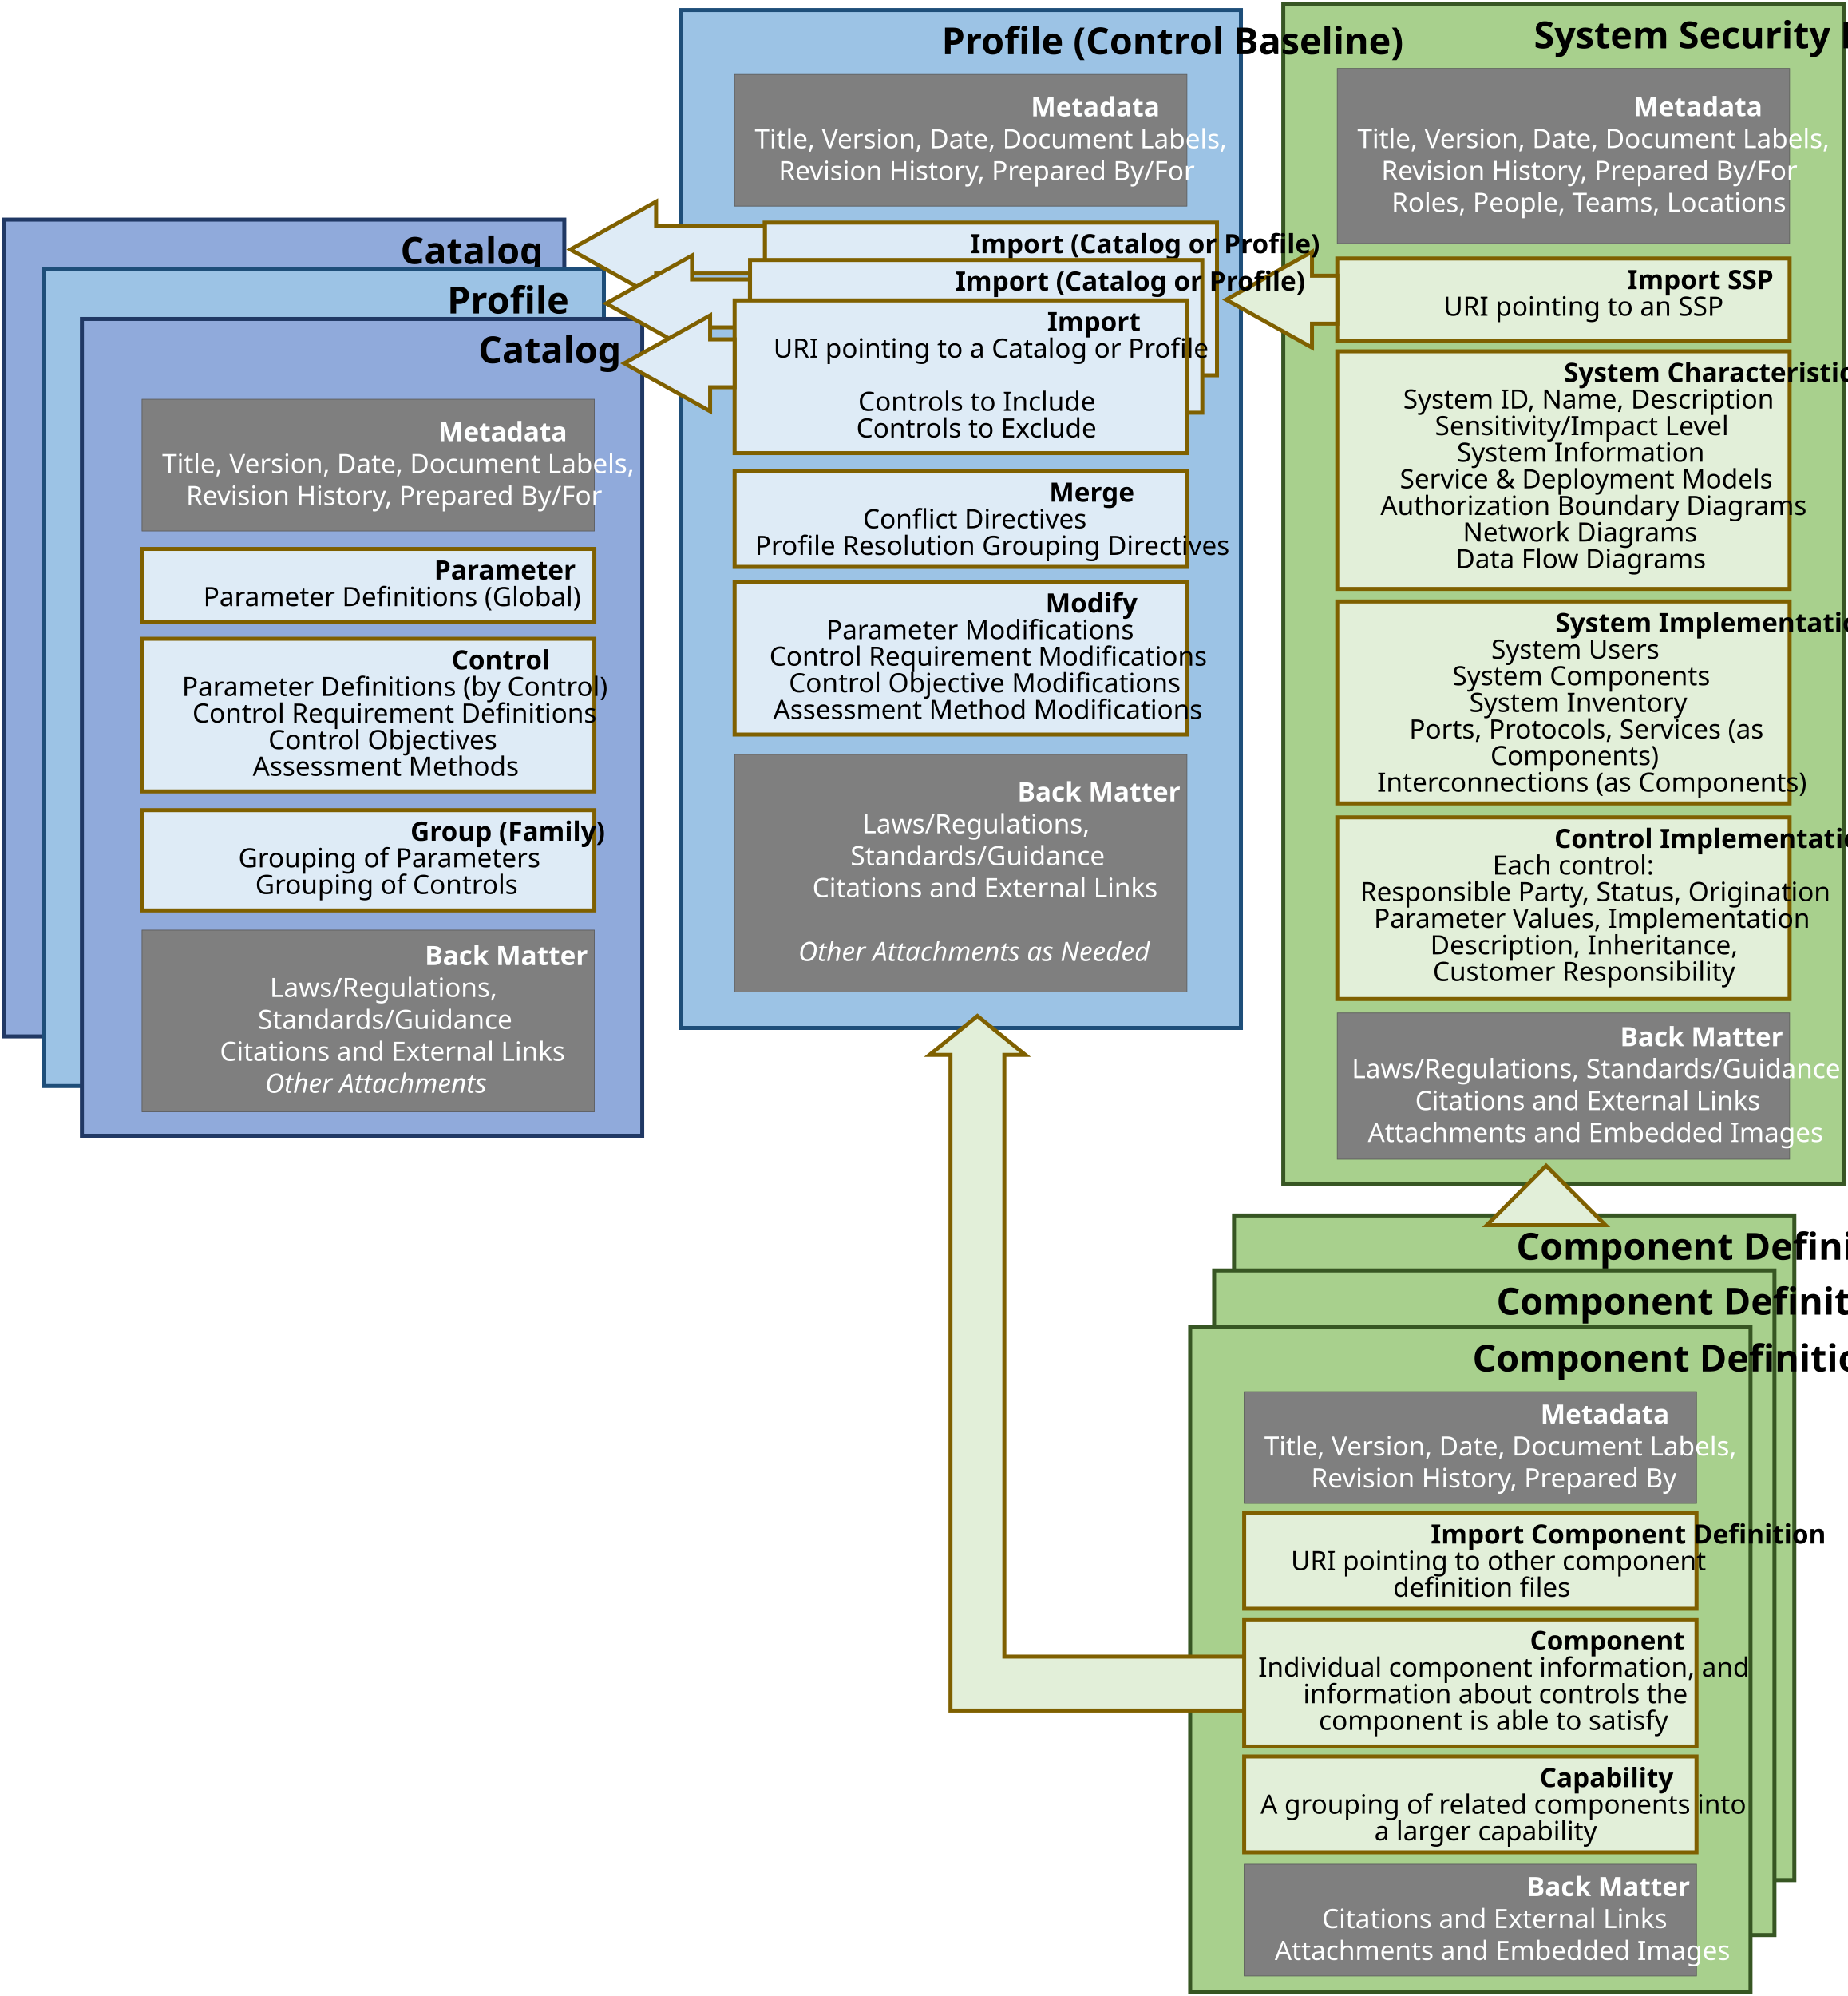
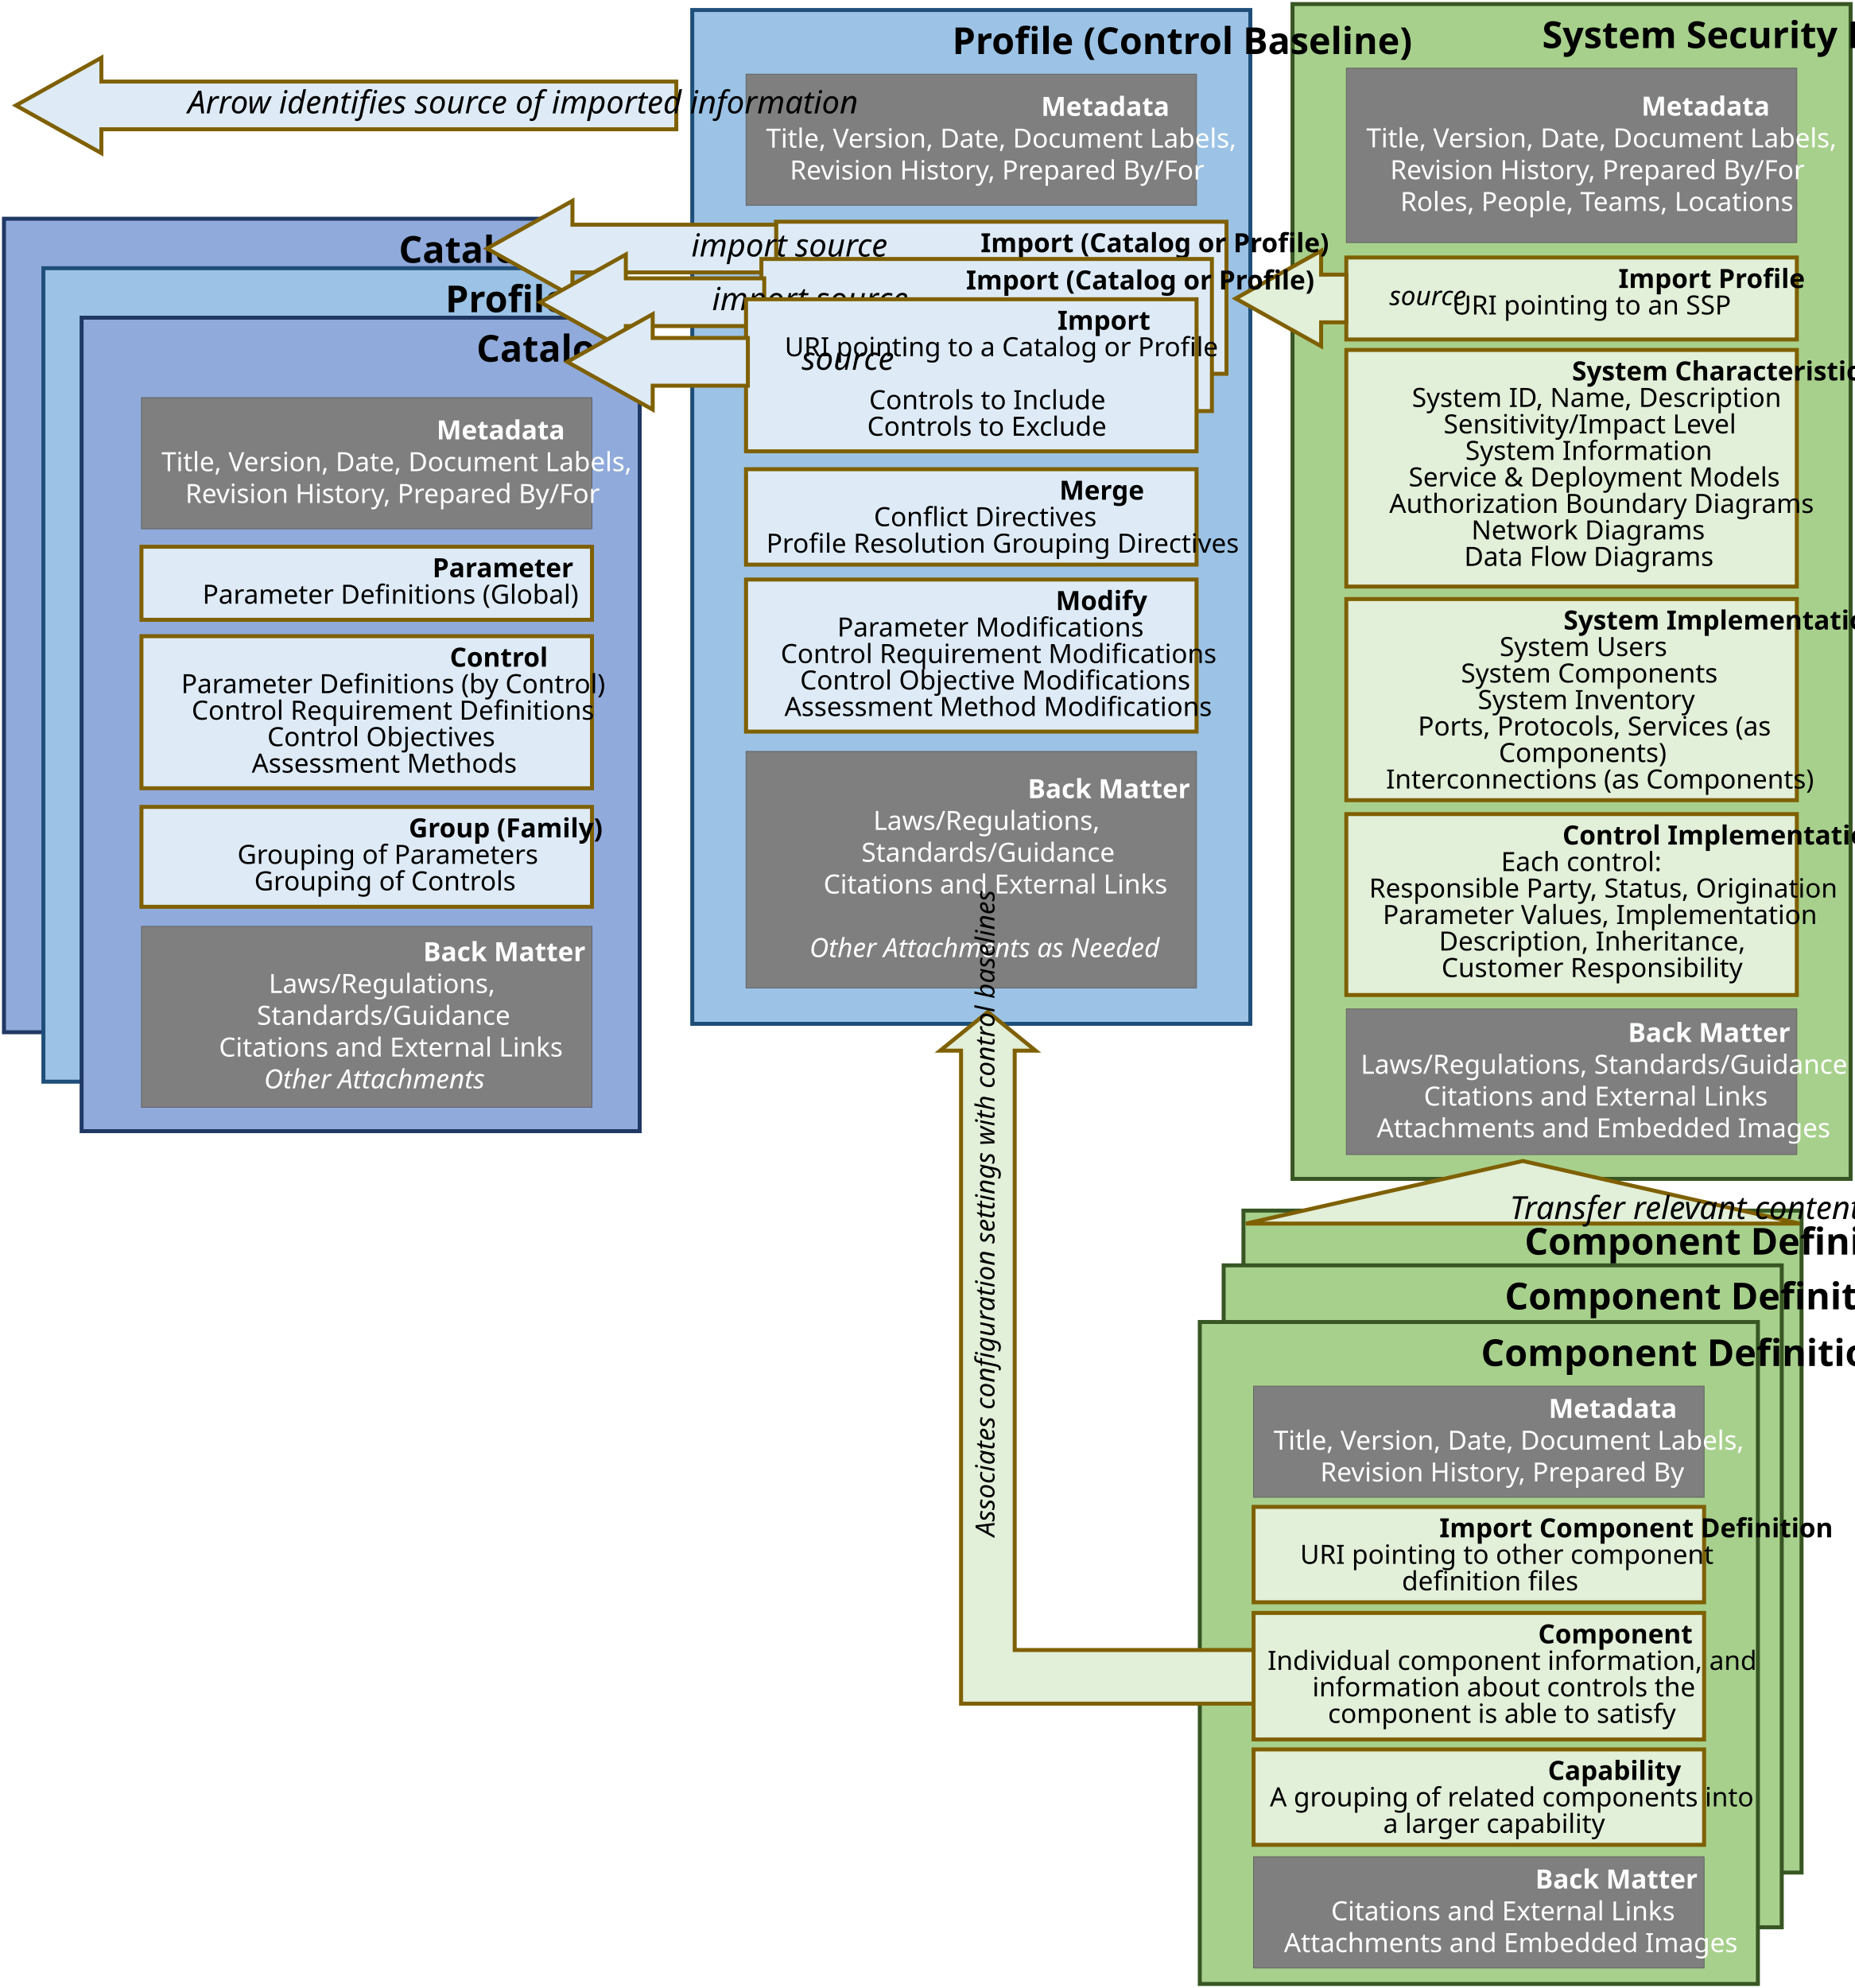
- <svg xmlns="http://www.w3.org/2000/svg" xmlns:ns1="http://schemas.microsoft.com/visio/2003/SVGExtensions/" width="9.644in" height="10.417in" viewBox="0 0 694.381 750" xml:space="preserve" color-interpolation-filters="sRGB" class="st12">
+ <svg xmlns="http://www.w3.org/2000/svg" xmlns:ns1="http://schemas.microsoft.com/visio/2003/SVGExtensions/" width="9.719in" height="10.417in" viewBox="0 0 699.796 750" xml:space="preserve" color-interpolation-filters="sRGB" class="st15">
  <ns1:documentProperties ns1:langID="1033" ns1:viewMarkup="false" />
  <style type="text/css">
	
		.st1 {fill:#a8d08d;stroke:#375623;stroke-width:1.5}
		.st2 {fill:#000000;font-family:Calibri;font-size:1.167em;font-weight:bold}
		.st3 {fill:#90aadb;stroke:#203864;stroke-width:1.5}
		.st4 {fill:#9cc3e5;stroke:#1e4e79;stroke-width:1.5}
		.st5 {fill:#e2efd9;stroke:#7f6000;stroke-width:1.5}
		.st6 {fill:#000000;font-family:Calibri;font-size:0.833em;font-weight:bold}
		.st7 {font-size:1em;font-weight:normal}
		.st8 {fill:#7f7f7f;stroke:#595959;stroke-width:0.25}
		.st9 {fill:#feffff;font-family:Calibri;font-size:0.833em;font-weight:bold}
		.st10 {fill:#deebf6;stroke:#7f6000;stroke-width:1.5}
		.st11 {font-size:1em;font-style:italic;font-weight:normal}
- 		.st12 {fill:none;fill-rule:evenodd;font-size:12px;overflow:visible;stroke-linecap:square;stroke-miterlimit:3}
+ 		.st12 {fill:#000000;font-family:Calibri;font-size:0.833em;font-style:italic}
+ 		.st13 {fill:#000000;font-family:Calibri;font-size:1em;font-style:italic}
+ 		.st14 {fill:none;stroke:none;stroke-width:1.5}
+ 		.st15 {fill:none;fill-rule:evenodd;font-size:12px;overflow:visible;stroke-linecap:square;stroke-miterlimit:3}
	
	</style>
  <g ns1:mID="0" ns1:index="1" ns1:groupContext="foregroundPage">
    <ns1:pageProperties ns1:drawingScale="1" ns1:pageScale="1" ns1:drawingUnits="0" ns1:shadowOffsetX="9" ns1:shadowOffsetY="-9" />
    <ns1:layer ns1:name="Component" ns1:index="0" />
    <ns1:layer ns1:name="SSP" ns1:index="1" />
-     <g id="shape1062-1" ns1:mID="1062" ns1:groupContext="shape" ns1:layerMember="0" transform="translate(463.778,-43.53)">
+     <g id="shape1062-1" ns1:mID="1062" ns1:groupContext="shape" ns1:layerMember="0" transform="translate(469.192,-43.53)">
      <ns1:textBlock ns1:margins="rect(4,4,4,4)" ns1:verticalAlign="0" />
      <ns1:textRect cx="105.293" cy="625.125" width="210.59" height="249.75" />
      <rect x="0" y="500.25" width="210.586" height="249.75" class="st1" />
      <text x="40.55" y="516.85" class="st2" ns1:langID="1033">
        <ns1:paragraph ns1:horizAlign="1" />
        <ns1:tabList />Component Definition<ns1:newlineChar />
      </text>
    </g>
-     <g id="shape1061-4" ns1:mID="1061" ns1:groupContext="shape" ns1:layerMember="0" transform="translate(456.308,-22.875)">
+     <g id="shape1061-4" ns1:mID="1061" ns1:groupContext="shape" ns1:layerMember="0" transform="translate(461.722,-22.875)">
      <ns1:textBlock ns1:margins="rect(4,4,4,4)" ns1:verticalAlign="0" />
      <ns1:textRect cx="105.293" cy="625.125" width="210.59" height="249.75" />
      <rect x="0" y="500.25" width="210.586" height="249.75" class="st1" />
      <text x="40.55" y="516.85" class="st2" ns1:langID="1033">
        <ns1:paragraph ns1:horizAlign="1" />
        <ns1:tabList />Component Definition<ns1:newlineChar />
      </text>
    </g>
    <g id="shape1051-7" ns1:mID="1051" ns1:groupContext="shape" ns1:layerMember="1" transform="translate(1.5,-360.578)">
      <ns1:textBlock ns1:margins="rect(4,4,4,4)" ns1:verticalAlign="0" />
      <ns1:textRect cx="105.293" cy="596.539" width="210.59" height="306.922" />
      <rect x="0" y="443.078" width="210.586" height="306.922" class="st3" />
      <text x="83.45" y="459.68" class="st2" ns1:langID="1033">
        <ns1:paragraph ns1:horizAlign="1" />
        <ns1:tabList />Catalog<ns1:newlineChar />
      </text>
    </g>
    <g id="shape1050-10" ns1:mID="1050" ns1:groupContext="shape" ns1:layerMember="1" transform="translate(16.3762,-341.914)">
      <ns1:textBlock ns1:margins="rect(4,4,4,4)" ns1:verticalAlign="0" />
      <ns1:textRect cx="105.293" cy="596.539" width="210.59" height="306.922" />
      <rect x="0" y="443.078" width="210.586" height="306.922" class="st4" />
      <text x="86.14" y="459.68" class="st2" ns1:langID="1033">
        <ns1:paragraph ns1:horizAlign="1" />
        <ns1:tabList />Profile<ns1:newlineChar />
      </text>
    </g>
-     <g id="shape1016-13" ns1:mID="1016" ns1:groupContext="shape" ns1:layerMember="1" transform="translate(482.296,-305.25)">
+     <g id="shape1016-13" ns1:mID="1016" ns1:groupContext="shape" ns1:layerMember="1" transform="translate(487.71,-305.25)">
      <ns1:textBlock ns1:margins="rect(4,4,4,4)" ns1:verticalAlign="0" />
      <ns1:textRect cx="105.293" cy="528.375" width="210.59" height="443.25" />
      <rect x="0" y="306.75" width="210.586" height="443.25" class="st1" />
      <text x="28.66" y="323.35" class="st2" ns1:langID="1033">
        <ns1:paragraph ns1:horizAlign="1" />
        <ns1:tabList />System Security Plan (SSP)<ns1:newlineChar />
      </text>
    </g>
-     <g id="shape1020-16" ns1:mID="1020" ns1:groupContext="shape" ns1:layerMember="1" transform="translate(502.589,-528.716)">
+     <g id="shape1020-16" ns1:mID="1020" ns1:groupContext="shape" ns1:layerMember="1" transform="translate(508.003,-528.716)">
      <ns1:textBlock ns1:margins="rect(4,4,4,4)" ns1:verticalAlign="0" />
      <ns1:textRect cx="85" cy="705.358" width="170" height="89.284" />
      <rect x="0" y="660.716" width="169.999" height="89.284" class="st5" />
      <text x="38.39" y="672.22" class="st6" ns1:langID="1033">
        <ns1:paragraph ns1:spLine="-1" ns1:horizAlign="1" />
        <ns1:tabList />System Characteristics<ns1:newlineChar />
        <tspan x="24.76" dy="1em" class="st7">System ID, Name, Description<ns1:newlineChar />
        </tspan>
        <tspan x="36.71" dy="1em" class="st7">Sensitivity/Impact Level<ns1:newlineChar />
        </tspan>
        <tspan x="44.93" dy="1em" class="st7">System Information<ns1:newlineChar />
        </tspan>
        <tspan x="23.51" dy="1em" class="st7">Service &amp; Deployment Models<ns1:newlineChar />
        </tspan>
        <tspan x="16.23" dy="1em" class="st7">Authorization Boundary Diagrams<ns1:newlineChar />
        </tspan>
        <tspan x="47.19" dy="1em" class="st7">Network Diagrams<ns1:newlineChar />
        </tspan>
        <tspan x="44.48" dy="1em" class="st7">Data Flow Diagrams</tspan>
      </text>
    </g>
-     <g id="shape1021-26" ns1:mID="1021" ns1:groupContext="shape" ns1:layerMember="1" transform="translate(502.589,-448.125)">
+     <g id="shape1021-26" ns1:mID="1021" ns1:groupContext="shape" ns1:layerMember="1" transform="translate(508.003,-448.125)">
      <ns1:textBlock ns1:margins="rect(4,4,4,4)" ns1:verticalAlign="0" />
      <ns1:textRect cx="85" cy="712.058" width="170" height="75.883" />
      <rect x="0" y="674.117" width="169.999" height="75.883" class="st5" />
      <text x="35.19" y="685.62" class="st6" ns1:langID="1033">
        <ns1:paragraph ns1:spLine="-1" ns1:horizAlign="1" />
        <ns1:tabList />System Implementation<ns1:newlineChar />
        <tspan x="57.85" dy="1em" class="st7">System Users<ns1:newlineChar />
        </tspan>
        <tspan x="43.26" dy="1em" class="st7">System Components<ns1:newlineChar />
        </tspan>
        <tspan x="49.62" dy="1em" class="st7">System Inventory<ns1:newlineChar />
          <ns1:paragraph ns1:spLine="-1" ns1:horizAlign="1" />
        </tspan>
        <tspan x="27.03" dy="1em" class="st7">Ports, Protocols, Services (as </tspan>
        <tspan x="57.55" dy="1em" class="st7">Components)<ns1:newlineChar />
          <ns1:paragraph ns1:spLine="-1" ns1:horizAlign="1" />
        </tspan>
        <tspan x="14.98" dy="1em" class="st7">Interconnections (as Components)</tspan>
      </text>
    </g>
-     <g id="shape1022-35" ns1:mID="1022" ns1:groupContext="shape" ns1:layerMember="1" transform="translate(502.589,-374.616)">
+     <g id="shape1022-35" ns1:mID="1022" ns1:groupContext="shape" ns1:layerMember="1" transform="translate(508.003,-374.616)">
      <ns1:textBlock ns1:margins="rect(4,4,4,4)" ns1:verticalAlign="0" />
      <ns1:textRect cx="85" cy="715.866" width="170" height="68.267" />
      <rect x="0" y="681.733" width="169.999" height="68.267" class="st5" />
      <text x="34.79" y="693.23" class="st6" ns1:langID="1033">
        <ns1:paragraph ns1:spLine="-1" ns1:horizAlign="1" />
        <ns1:tabList />Control Implementation<ns1:newlineChar />
        <tspan x="58.37" dy="1em" class="st7">Each control:<ns1:newlineChar />
        </tspan>
        <tspan x="8.61" dy="1em" class="st7">Responsible Party, Status, Origination<ns1:newlineChar />
        </tspan>
        <tspan x="13.76" dy="1em" class="st7">Parameter Values, Implementation </tspan>
        <tspan x="34.95" dy="1em" class="st7">Description, Inheritance,<ns1:newlineChar />
        </tspan>
        <tspan x="35.92" dy="1em" class="st7">Customer Responsibility</tspan>
      </text>
    </g>
-     <g id="shape1026-43" ns1:mID="1026" ns1:groupContext="shape" transform="translate(502.589,-658.5)">
+     <g id="shape1026-43" ns1:mID="1026" ns1:groupContext="shape" transform="translate(508.003,-658.5)">
      <ns1:userDefs>
        <ns1:ud ns1:nameU="visVersion" ns1:val="VT0(15):26" />
      </ns1:userDefs>
      <ns1:textBlock ns1:margins="rect(4,4,4,4)" />
      <ns1:textRect cx="85" cy="717.094" width="170" height="65.812" />
      <rect x="0" y="684.188" width="169.999" height="65.812" class="st8" />
      <text x="64.56" y="702.09" class="st9" ns1:langID="1033">
        <ns1:paragraph ns1:horizAlign="1" />
        <ns1:tabList />Metadata<ns1:newlineChar />
        <tspan x="7.57" dy="1.2em" class="st7">Title, Version, Date, Document Labels, </tspan>
        <tspan x="16.56" dy="1.2em" class="st7">Revision History, Prepared By/For<ns1:lf />
        </tspan>
        <tspan x="20.39" dy="1.2em" class="st7">Roles, People, Teams, Locations</tspan>
      </text>
    </g>
-     <g id="shape1027-49" ns1:mID="1027" ns1:groupContext="shape" transform="translate(502.589,-621.942)">
+     <g id="shape1027-49" ns1:mID="1027" ns1:groupContext="shape" transform="translate(508.003,-621.942)">
      <ns1:userDefs>
        <ns1:ud ns1:nameU="visVersion" ns1:val="VT0(15):26" />
      </ns1:userDefs>
      <ns1:textBlock ns1:margins="rect(4,4,4,4)" ns1:verticalAlign="0" />
      <ns1:textRect cx="85" cy="734.533" width="170" height="30.933" />
      <rect x="0" y="719.067" width="169.999" height="30.933" class="st5" />
-       <text x="62.2" y="730.57" class="st6" ns1:langID="1033">
-         <ns1:paragraph ns1:spLine="-1" ns1:horizAlign="1" />
-         <ns1:tabList />Import SSP<ns1:newlineChar />
+       <text x="55.91" y="730.57" class="st6" ns1:langID="1033">
+         <ns1:paragraph ns1:spLine="-1" ns1:horizAlign="1" />
+         <ns1:tabList />Import Profile<ns1:newlineChar />
        <tspan x="39.94" dy="1em" class="st7">URI pointing to an SSP</tspan>
      </text>
    </g>
-     <g id="shape1029-53" ns1:mID="1029" ns1:groupContext="shape" transform="translate(502.589,-314.403)">
+     <g id="shape1029-53" ns1:mID="1029" ns1:groupContext="shape" transform="translate(508.003,-314.403)">
      <ns1:userDefs>
        <ns1:ud ns1:nameU="visVersion" ns1:val="VT0(15):26" />
      </ns1:userDefs>
      <ns1:textBlock ns1:margins="rect(4,4,4,4)" />
      <ns1:textRect cx="85" cy="722.514" width="170" height="54.972" />
      <rect x="0" y="695.028" width="169.999" height="54.972" class="st8" />
      <text x="59.51" y="707.51" class="st9" ns1:langID="1033">
        <ns1:paragraph ns1:horizAlign="1" />
        <ns1:tabList />Back Matter<ns1:newlineChar />
        <tspan x="5.44" dy="1.2em" class="st7">Laws/Regulations, Standards/Guidance<ns1:newlineChar />
        </tspan>
        <tspan x="29.25" dy="1.2em" class="st7">Citations and External Links<ns1:newlineChar />
        </tspan>
        <tspan x="11.48" dy="1.2em" class="st7">Attachments and Embedded Images</tspan>
      </text>
    </g>
-     <g id="shape1032-59" ns1:mID="1032" ns1:groupContext="shape" ns1:layerMember="1" transform="translate(255.791,-363.75)">
+     <g id="shape1032-59" ns1:mID="1032" ns1:groupContext="shape" ns1:layerMember="1" transform="translate(261.205,-363.75)">
      <ns1:textBlock ns1:margins="rect(4,4,4,4)" ns1:verticalAlign="0" />
      <ns1:textRect cx="105.293" cy="558.75" width="210.59" height="382.5" />
      <rect x="0" y="367.5" width="210.586" height="382.5" class="st4" />
      <text x="32.58" y="384.1" class="st2" ns1:langID="1033">
        <ns1:paragraph ns1:horizAlign="1" />
        <ns1:tabList />Profile (Control Baseline)<ns1:newlineChar />
      </text>
    </g>
-     <g id="shape1033-62" ns1:mID="1033" ns1:groupContext="shape" ns1:layerMember="1" transform="translate(276.084,-537)">
+     <g id="shape1033-62" ns1:mID="1033" ns1:groupContext="shape" ns1:layerMember="1" transform="translate(281.498,-537)">
      <ns1:textBlock ns1:margins="rect(4,4,4,4)" ns1:verticalAlign="0" />
      <ns1:textRect cx="85" cy="732" width="170" height="36" />
      <rect x="0" y="714" width="169.999" height="36" class="st10" />
      <text x="71.45" y="725.5" class="st6" ns1:langID="1033">
        <ns1:paragraph ns1:spLine="-1" ns1:horizAlign="1" />
        <ns1:tabList />Merge<ns1:newlineChar />
        <tspan x="48.24" dy="1em" class="st7">Conflict Directives<ns1:newlineChar />
        </tspan>
        <tspan x="7.67" dy="1em" class="st7">Profile Resolution Grouping Directives</tspan>
      </text>
    </g>
-     <g id="shape1034-67" ns1:mID="1034" ns1:groupContext="shape" ns1:layerMember="1" transform="translate(276.084,-474)">
+     <g id="shape1034-67" ns1:mID="1034" ns1:groupContext="shape" ns1:layerMember="1" transform="translate(281.498,-474)">
      <ns1:textBlock ns1:margins="rect(4,4,4,4)" ns1:verticalAlign="0" />
      <ns1:textRect cx="85" cy="721.313" width="170" height="57.375" />
      <rect x="0" y="692.625" width="169.999" height="57.375" class="st10" />
      <text x="70.08" y="704.13" class="st6" ns1:langID="1033">
        <ns1:paragraph ns1:spLine="-1" ns1:horizAlign="1" />
        <ns1:tabList />Modify<ns1:newlineChar />
        <tspan x="34.45" dy="1em" class="st7">Parameter Modifications<ns1:newlineChar />
        </tspan>
        <tspan x="13.08" dy="1em" class="st7">Control Requirement Modifications<ns1:newlineChar />
        </tspan>
        <tspan x="20.39" dy="1em" class="st7">Control Objective Modifications<ns1:newlineChar />
        </tspan>
        <tspan x="14.51" dy="1em" class="st7">Assessment Method Modifications</tspan>
      </text>
    </g>
-     <g id="shape1036-74" ns1:mID="1036" ns1:groupContext="shape" transform="translate(276.084,-672.563)">
+     <g id="shape1036-74" ns1:mID="1036" ns1:groupContext="shape" transform="translate(281.498,-672.563)">
      <ns1:userDefs>
        <ns1:ud ns1:nameU="visVersion" ns1:val="VT0(15):26" />
      </ns1:userDefs>
      <ns1:textBlock ns1:margins="rect(4,4,4,4)" />
      <ns1:textRect cx="85" cy="725.25" width="170" height="49.5" />
      <rect x="0" y="700.5" width="169.999" height="49.5" class="st8" />
      <text x="64.56" y="716.25" class="st9" ns1:langID="1033">
        <ns1:paragraph ns1:horizAlign="1" />
        <ns1:tabList />Metadata<ns1:newlineChar />
        <tspan x="7.57" dy="1.2em" class="st7">Title, Version, Date, Document Labels, </tspan>
        <tspan x="16.56" dy="1.2em" class="st7">Revision History, Prepared By/For</tspan>
      </text>
    </g>
-     <g id="shape1039-79" ns1:mID="1039" ns1:groupContext="shape" transform="translate(276.084,-377.25)">
+     <g id="shape1039-79" ns1:mID="1039" ns1:groupContext="shape" transform="translate(281.498,-377.25)">
      <ns1:userDefs>
        <ns1:ud ns1:nameU="visVersion" ns1:val="VT0(15):26" />
      </ns1:userDefs>
      <ns1:textBlock ns1:margins="rect(4,4,4,4)" />
      <ns1:textRect cx="85" cy="705.358" width="170" height="89.284" />
      <rect x="0" y="660.716" width="169.999" height="89.284" class="st8" />
      <text x="59.51" y="678.36" class="st9" ns1:langID="1033">
        <ns1:paragraph ns1:horizAlign="1" />
        <ns1:tabList />Back Matter<ns1:newlineChar />
        <tspan x="48.03" dy="1.2em" class="st7">Laws/Regulations,<ns1:newlineChar />
        </tspan>
        <tspan x="43.55" dy="1.2em" class="st7">Standards/Guidance<ns1:newlineChar />
        </tspan>
        <tspan x="29.25" dy="1.2em" class="st7">Citations and External Links<ns1:newlineChar />
          <ns1:newlineChar />
        </tspan>
        <tspan x="23.95" dy="2.4em" class="st11">Other Attachments as Needed</tspan>
      </text>
    </g>
-     <g id="shape1028-86" ns1:mID="1028" ns1:groupContext="shape" transform="translate(460.836,-637.408)">
+     <g id="shape1028-86" ns1:mID="1028" ns1:groupContext="shape" transform="translate(466.25,-637.408)">
      <ns1:userDefs>
        <ns1:ud ns1:nameU="visVersion" ns1:val="VT0(15):26" />
        <ns1:ud ns1:nameU="ArrowType" ns1:prompt="" ns1:val="VT0(2):26" />
      </ns1:userDefs>
+       <ns1:textBlock ns1:margins="rect(4,4,4,4)" />
+       <ns1:textRect cx="20.877" cy="750" width="41.76" height="0" />
      <path d="M0 750 L32.25 732 L32.25 741 L41.75 741 L41.75 750 L41.75 759 L32.25 759 L32.25 768 L0 750 Z" class="st5" />
-     </g>
-     <g id="shape1041-88" ns1:mID="1041" ns1:groupContext="shape" transform="translate(287.377,-609)">
+       <text x="11.22" y="752.5" class="st12" ns1:langID="1033">
+         <ns1:paragraph ns1:spLine="-1" ns1:horizAlign="2" />
+         <ns1:tabList />source</text>
+     </g>
+     <g id="shape1041-89" ns1:mID="1041" ns1:groupContext="shape" transform="translate(292.791,-609)">
      <ns1:userDefs>
        <ns1:ud ns1:nameU="visVersion" ns1:val="VT0(15):26" />
      </ns1:userDefs>
      <ns1:textBlock ns1:margins="rect(4,4,4,4)" ns1:verticalAlign="0" />
      <ns1:textRect cx="85" cy="721.313" width="170" height="57.375" />
      <rect x="0" y="692.625" width="169.999" height="57.375" class="st10" />
      <text x="30.46" y="704.13" class="st6" ns1:langID="1033">
        <ns1:paragraph ns1:spLine="-1" ns1:horizAlign="1" />
        <ns1:tabList />Import (Catalog or Profile)</text>
    </g>
-     <g id="shape1042-91" ns1:mID="1042" ns1:groupContext="shape" ns1:layerMember="1" transform="translate(30.7906,-323.25)">
+     <g id="shape1042-92" ns1:mID="1042" ns1:groupContext="shape" ns1:layerMember="1" transform="translate(30.7906,-323.25)">
      <ns1:textBlock ns1:margins="rect(4,4,4,4)" ns1:verticalAlign="0" />
      <ns1:textRect cx="105.293" cy="596.539" width="210.59" height="306.922" />
      <rect x="0" y="443.078" width="210.586" height="306.922" class="st3" />
      <text x="83.45" y="459.68" class="st2" ns1:langID="1033">
        <ns1:paragraph ns1:horizAlign="1" />
        <ns1:tabList />Catalog<ns1:newlineChar />
      </text>
    </g>
-     <g id="shape1043-94" ns1:mID="1043" ns1:groupContext="shape" ns1:layerMember="1" transform="translate(53.377,-452.625)">
+     <g id="shape1043-95" ns1:mID="1043" ns1:groupContext="shape" ns1:layerMember="1" transform="translate(53.377,-452.625)">
      <ns1:textBlock ns1:margins="rect(4,4,4,4)" ns1:verticalAlign="0" />
      <ns1:textRect cx="85" cy="721.313" width="170" height="57.375" />
      <rect x="0" y="692.625" width="169.999" height="57.375" class="st10" />
      <text x="69.56" y="704.13" class="st6" ns1:langID="1033">
        <ns1:paragraph ns1:spLine="-1" ns1:horizAlign="1" />
        <ns1:tabList />Control<ns1:newlineChar />
        <tspan x="15" dy="1em" class="st7">Parameter Definitions (by Control)<ns1:newlineChar />
        </tspan>
        <tspan x="18.93" dy="1em" class="st7">Control Requirement Definitions<ns1:newlineChar />
        </tspan>
        <tspan x="47.48" dy="1em" class="st7">Control Objectives<ns1:newlineChar />
        </tspan>
        <tspan x="41.6" dy="1em" class="st7">Assessment Methods</tspan>
      </text>
    </g>
-     <g id="shape1044-101" ns1:mID="1044" ns1:groupContext="shape" ns1:layerMember="1" transform="translate(53.377,-407.906)">
+     <g id="shape1044-102" ns1:mID="1044" ns1:groupContext="shape" ns1:layerMember="1" transform="translate(53.377,-407.906)">
      <ns1:textBlock ns1:margins="rect(4,4,4,4)" ns1:verticalAlign="0" />
      <ns1:textRect cx="85" cy="731.156" width="170" height="37.688" />
      <rect x="0" y="712.313" width="169.999" height="37.688" class="st10" />
      <text x="54.08" y="723.81" class="st6" ns1:langID="1033">
        <ns1:paragraph ns1:spLine="-1" ns1:horizAlign="1" />
        <ns1:tabList />Group (Family)<ns1:newlineChar />
        <ns1:paragraph ns1:spLine="-1" ns1:horizAlign="1" />
        <tspan x="36.2" dy="1em" class="st7">Grouping of Parameters<ns1:newlineChar />
        </tspan>
        <tspan x="42.57" dy="1em" class="st7">Grouping of Controls</tspan>
      </text>
    </g>
-     <g id="shape1045-106" ns1:mID="1045" ns1:groupContext="shape" transform="translate(53.377,-550.5)">
+     <g id="shape1045-107" ns1:mID="1045" ns1:groupContext="shape" transform="translate(53.377,-550.5)">
      <ns1:userDefs>
        <ns1:ud ns1:nameU="visVersion" ns1:val="VT0(15):26" />
      </ns1:userDefs>
      <ns1:textBlock ns1:margins="rect(4,4,4,4)" />
      <ns1:textRect cx="85" cy="725.25" width="170" height="49.5" />
      <rect x="0" y="700.5" width="169.999" height="49.5" class="st8" />
      <text x="64.56" y="716.25" class="st9" ns1:langID="1033">
        <ns1:paragraph ns1:horizAlign="1" />
        <ns1:tabList />Metadata<ns1:newlineChar />
        <tspan x="7.57" dy="1.2em" class="st7">Title, Version, Date, Document Labels, </tspan>
        <tspan x="16.56" dy="1.2em" class="st7">Revision History, Prepared By/For</tspan>
      </text>
    </g>
-     <g id="shape1046-111" ns1:mID="1046" ns1:groupContext="shape" transform="translate(53.377,-332.25)">
+     <g id="shape1046-112" ns1:mID="1046" ns1:groupContext="shape" transform="translate(53.377,-332.25)">
      <ns1:userDefs>
        <ns1:ud ns1:nameU="visVersion" ns1:val="VT0(15):26" />
      </ns1:userDefs>
      <ns1:textBlock ns1:margins="rect(4,4,4,4)" />
      <ns1:textRect cx="85" cy="715.866" width="170" height="68.267" />
      <rect x="0" y="681.733" width="169.999" height="68.267" class="st8" />
      <text x="59.51" y="694.87" class="st9" ns1:langID="1033">
        <ns1:paragraph ns1:horizAlign="1" />
        <ns1:tabList />Back Matter<ns1:newlineChar />
        <tspan x="48.03" dy="1.2em" class="st7">Laws/Regulations,<ns1:newlineChar />
        </tspan>
        <tspan x="43.55" dy="1.2em" class="st7">Standards/Guidance<ns1:newlineChar />
        </tspan>
        <tspan x="29.25" dy="1.2em" class="st7">Citations and External Links<ns1:newlineChar />
        </tspan>
        <tspan x="46.25" dy="1.2em" class="st11">Other Attachments</tspan>
      </text>
    </g>
-     <g id="shape1047-118" ns1:mID="1047" ns1:groupContext="shape" transform="translate(53.377,-516.188)">
+     <g id="shape1047-119" ns1:mID="1047" ns1:groupContext="shape" transform="translate(53.377,-516.188)">
      <ns1:userDefs>
        <ns1:ud ns1:nameU="visVersion" ns1:val="VT0(15):26" />
      </ns1:userDefs>
      <ns1:textBlock ns1:margins="rect(4,4,4,4)" ns1:verticalAlign="0" />
      <ns1:textRect cx="85" cy="736.219" width="170" height="27.562" />
      <rect x="0" y="722.438" width="169.999" height="27.562" class="st10" />
      <text x="63.01" y="733.94" class="st6" ns1:langID="1033">
        <ns1:paragraph ns1:spLine="-1" ns1:horizAlign="1" />
        <ns1:tabList />Parameter<ns1:newlineChar />
        <tspan x="23.04" dy="1em" class="st7">Parameter Definitions (Global)</tspan>
      </text>
    </g>
-     <g id="shape1049-122" ns1:mID="1049" ns1:groupContext="shape" transform="translate(214.336,-656.25)">
+     <g id="shape1049-123" ns1:mID="1049" ns1:groupContext="shape" transform="translate(183.75,-656.25)">
      <ns1:userDefs>
        <ns1:ud ns1:nameU="visVersion" ns1:val="VT0(15):26" />
        <ns1:ud ns1:nameU="ArrowType" ns1:prompt="" ns1:val="VT0(2):26" />
      </ns1:userDefs>
-       <path d="M0 750 L32.25 732 L32.25 741 L73.12 741 L73.12 750 L73.12 759 L32.25 759 L32.25 768 L0 750 Z" class="st10" />
-     </g>
-     <g id="shape1040-124" ns1:mID="1040" ns1:groupContext="shape" transform="translate(281.876,-594.938)">
+       <ns1:textBlock ns1:margins="rect(4,4,4,4)" />
+       <ns1:textRect cx="54.562" cy="750" width="109.13" height="0" />
+       <path d="M0 750 L32.25 732 L32.25 741 L109.12 741 L109.12 750 L109.12 759 L32.25 759 L32.25 768 L0 750 Z" class="st10" />
+       <text x="20.94" y="753" class="st13" ns1:langID="1033">
+         <ns1:paragraph ns1:spLine="-1" ns1:horizAlign="1" />
+         <ns1:tabList />import source</text>
+     </g>
+     <g id="shape1040-126" ns1:mID="1040" ns1:groupContext="shape" transform="translate(287.291,-594.938)">
      <ns1:userDefs>
        <ns1:ud ns1:nameU="visVersion" ns1:val="VT0(15):26" />
      </ns1:userDefs>
      <ns1:textBlock ns1:margins="rect(4,4,4,4)" ns1:verticalAlign="0" />
      <ns1:textRect cx="85" cy="721.313" width="170" height="57.375" />
      <rect x="0" y="692.625" width="169.999" height="57.375" class="st10" />
      <text x="30.46" y="704.13" class="st6" ns1:langID="1033">
        <ns1:paragraph ns1:spLine="-1" ns1:horizAlign="1" />
        <ns1:tabList />Import (Catalog or Profile)</text>
    </g>
-     <g id="shape1048-127" ns1:mID="1048" ns1:groupContext="shape" transform="translate(227.836,-636)">
+     <g id="shape1048-129" ns1:mID="1048" ns1:groupContext="shape" transform="translate(203.896,-636)">
      <ns1:userDefs>
        <ns1:ud ns1:nameU="visVersion" ns1:val="VT0(15):26" />
        <ns1:ud ns1:nameU="ArrowType" ns1:prompt="" ns1:val="VT0(2):26" />
      </ns1:userDefs>
-       <path d="M0 750 L32.25 732 L32.25 741 L54 741 L54 750 L54 759 L32.25 759 L32.25 768 L0 750 Z" class="st10" />
-     </g>
-     <g id="shape1037-129" ns1:mID="1037" ns1:groupContext="shape" transform="translate(276.084,-579.75)">
+       <ns1:textBlock ns1:margins="rect(4,4,4,4)" />
+       <ns1:textRect cx="42.239" cy="750" width="84.48" height="0" />
+       <path d="M0 750 L32.25 732 L32.25 741 L84.48 741 L84.48 750 L84.48 759 L32.25 759 L32.25 768 L0 750 Z" class="st10" />
+       <text x="8.61" y="753" class="st13" ns1:langID="1033">
+         <ns1:paragraph ns1:spLine="-1" ns1:horizAlign="1" />
+         <ns1:tabList />import source</text>
+     </g>
+     <g id="shape1037-132" ns1:mID="1037" ns1:groupContext="shape" transform="translate(281.498,-579.75)">
      <ns1:userDefs>
        <ns1:ud ns1:nameU="visVersion" ns1:val="VT0(15):26" />
      </ns1:userDefs>
      <ns1:textBlock ns1:margins="rect(4,4,4,4)" ns1:verticalAlign="0" />
      <ns1:textRect cx="85" cy="721.313" width="170" height="57.375" />
      <rect x="0" y="692.625" width="169.999" height="57.375" class="st10" />
      <text x="70.72" y="704.13" class="st6" ns1:langID="1033">
        <ns1:paragraph ns1:spLine="-1" ns1:horizAlign="1" />
        <ns1:tabList />Import<ns1:newlineChar />
        <tspan x="14.57" dy="1em" class="st7">URI pointing to a Catalog or Profile<ns1:newlineChar />
          <ns1:newlineChar />
        </tspan>
        <tspan x="46.45" dy="2em" class="st7">Controls to Include<ns1:newlineChar />
        </tspan>
        <tspan x="45.73" dy="1em" class="st7">Controls to Exclude</tspan>
      </text>
    </g>
-     <g id="shape1038-135" ns1:mID="1038" ns1:groupContext="shape" transform="translate(234.626,-613.5)">
+     <g id="shape1038-138" ns1:mID="1038" ns1:groupContext="shape" transform="translate(214.03,-613.5)">
      <ns1:userDefs>
        <ns1:ud ns1:nameU="visVersion" ns1:val="VT0(15):26" />
        <ns1:ud ns1:nameU="ArrowType" ns1:prompt="" ns1:val="VT0(2):26" />
      </ns1:userDefs>
-       <path d="M0 750 L32.25 732 L32.25 741 L41.46 741 L41.46 750 L41.46 759 L32.25 759 L32.25 768 L0 750 Z" class="st10" />
-     </g>
-     <g id="shape1054-137" ns1:mID="1054" ns1:groupContext="shape" ns1:layerMember="0" transform="translate(1331.09,438.047) rotate(90)">
-       <ns1:userDefs>
-         <ns1:ud ns1:nameU="visVersion" ns1:val="VT0(15):26" />
-         <ns1:ud ns1:nameU="ArrowType" ns1:prompt="" ns1:val="VT0(2):26" />
-       </ns1:userDefs>
-       <path d="M0 750 L22.3 727.7 L22.3 738.85 L22.3 750 L22.3 761.15 L22.3 772.3 L0 750 Z" class="st5" />
-     </g>
-     <g id="shape1055-139" ns1:mID="1055" ns1:groupContext="shape" ns1:layerMember="0" transform="translate(447.308,-1.5)">
+       <ns1:textBlock ns1:margins="rect(4,4,4,4)" />
+       <ns1:textRect cx="34.079" cy="750" width="68.16" height="0" />
+       <path d="M0 750 L32.25 732 L32.25 741 L68.16 741 L68.16 750 L68.16 759 L32.25 759 L32.25 768 L0 750 Z" class="st10" />
+       <text x="32.32" y="753" class="st13" ns1:langID="1033">
+         <ns1:paragraph ns1:spLine="-1" ns1:horizAlign="2" />
+         <ns1:tabList />source</text>
+     </g>
+     <g id="shape1055-141" ns1:mID="1055" ns1:groupContext="shape" ns1:layerMember="0" transform="translate(452.722,-1.5)">
      <ns1:textBlock ns1:margins="rect(4,4,4,4)" ns1:verticalAlign="0" />
      <ns1:textRect cx="105.293" cy="625.125" width="210.59" height="249.75" />
      <rect x="0" y="500.25" width="210.586" height="249.75" class="st1" />
      <text x="40.55" y="516.85" class="st2" ns1:langID="1033">
        <ns1:paragraph ns1:horizAlign="1" />
        <ns1:tabList />Component Definition<ns1:newlineChar />
      </text>
    </g>
-     <g id="shape1057-142" ns1:mID="1057" ns1:groupContext="shape" ns1:layerMember="0" transform="translate(467.601,-53.9899)">
+     <g id="shape1057-144" ns1:mID="1057" ns1:groupContext="shape" ns1:layerMember="0" transform="translate(473.015,-53.9899)">
      <ns1:textBlock ns1:margins="rect(4,4,4,4)" ns1:verticalAlign="0" />
      <ns1:textRect cx="85" cy="732" width="170" height="36" />
      <rect x="0" y="714" width="169.999" height="36" class="st5" />
      <text x="64.27" y="725.5" class="st6" ns1:langID="1033">
        <ns1:paragraph ns1:spLine="-1" ns1:horizAlign="1" />
        <ns1:tabList />Capability<ns1:newlineChar />
        <tspan x="6.15" dy="1em" class="st7">A grouping of related components into </tspan>
        <tspan x="48.93" dy="1em" class="st7">a larger capability</tspan>
      </text>
    </g>
-     <g id="shape1058-147" ns1:mID="1058" ns1:groupContext="shape" ns1:layerMember="0" transform="translate(467.601,-185.083)">
+     <g id="shape1058-149" ns1:mID="1058" ns1:groupContext="shape" ns1:layerMember="0" transform="translate(473.015,-185.083)">
      <ns1:userDefs>
        <ns1:ud ns1:nameU="visVersion" ns1:val="VT0(15):26" />
      </ns1:userDefs>
      <ns1:textBlock ns1:margins="rect(4,4,4,4)" />
      <ns1:textRect cx="85" cy="729.01" width="170" height="41.98" />
      <rect x="0" y="708.02" width="169.999" height="41.98" class="st8" />
      <text x="64.56" y="720.01" class="st9" ns1:langID="1033">
        <ns1:paragraph ns1:horizAlign="1" />
        <ns1:tabList />Metadata<ns1:newlineChar />
        <tspan x="7.57" dy="1.2em" class="st7">Title, Version, Date, Document Labels, </tspan>
        <tspan x="25.17" dy="1.2em" class="st7">Revision History, Prepared By</tspan>
      </text>
    </g>
-     <g id="shape1059-152" ns1:mID="1059" ns1:groupContext="shape" ns1:layerMember="0" transform="translate(467.601,-145.5)">
+     <g id="shape1059-154" ns1:mID="1059" ns1:groupContext="shape" ns1:layerMember="0" transform="translate(473.015,-145.5)">
      <ns1:userDefs>
        <ns1:ud ns1:nameU="visVersion" ns1:val="VT0(15):26" />
      </ns1:userDefs>
      <ns1:textBlock ns1:margins="rect(4,4,4,4)" ns1:verticalAlign="0" />
      <ns1:textRect cx="85" cy="732" width="170" height="36" />
      <rect x="0" y="714" width="169.999" height="36" class="st5" />
      <text x="23.34" y="725.5" class="st6" ns1:langID="1033">
        <ns1:paragraph ns1:spLine="-1" ns1:horizAlign="1" />
        <ns1:tabList />Import Component Definition<ns1:newlineChar />
        <tspan x="17.55" dy="1em" class="st7">URI pointing to other component </tspan>
        <tspan x="55.96" dy="1em" class="st7">definition files</tspan>
      </text>
    </g>
-     <g id="shape1060-157" ns1:mID="1060" ns1:groupContext="shape" ns1:layerMember="0" transform="translate(467.601,-7.5101)">
+     <g id="shape1060-159" ns1:mID="1060" ns1:groupContext="shape" ns1:layerMember="0" transform="translate(473.015,-7.5101)">
      <ns1:userDefs>
        <ns1:ud ns1:nameU="visVersion" ns1:val="VT0(15):26" />
      </ns1:userDefs>
      <ns1:textBlock ns1:margins="rect(4,4,4,4)" />
      <ns1:textRect cx="85" cy="729.01" width="170" height="41.98" />
      <rect x="0" y="708.02" width="169.999" height="41.98" class="st8" />
      <text x="59.51" y="720.01" class="st9" ns1:langID="1033">
        <ns1:paragraph ns1:horizAlign="1" />
        <ns1:tabList />Back Matter<ns1:newlineChar />
        <tspan x="29.25" dy="1.2em" class="st7">Citations and External Links<ns1:newlineChar />
        </tspan>
        <tspan x="11.48" dy="1.2em" class="st7">Attachments and Embedded Images</tspan>
      </text>
    </g>
-     <g id="shape1063-162" ns1:mID="1063" ns1:groupContext="shape" ns1:layerMember="0" transform="translate(470.836,-107.25) scale(-1,1)">
+     <g id="shape1063-164" ns1:mID="1063" ns1:groupContext="shape" ns1:layerMember="0" transform="translate(476.25,-107.25) scale(-1,1)">
      <ns1:userDefs>
        <ns1:ud ns1:nameU="DblArrow" ns1:prompt="" ns1:val="VT0(0):5" />
        <ns1:ud ns1:nameU="visVersion" ns1:prompt="" ns1:val="VT0(15):26" />
      </ns1:userDefs>
      <path d="M0 750 L113.62 750 L113.62 503.63 L121.5 503.63 L103.49 489 L85.48 503.63 L93.37 503.63 L93.37 729.75 L0 729.75        L0 739.88 L0 750 Z" class="st5" />
    </g>
-     <g id="shape1056-164" ns1:mID="1056" ns1:groupContext="shape" ns1:layerMember="0" transform="translate(467.601,-93.75)">
+     <g id="shape1056-166" ns1:mID="1056" ns1:groupContext="shape" ns1:layerMember="0" transform="translate(473.015,-93.75)">
      <ns1:textBlock ns1:margins="rect(4,4,4,4)" ns1:verticalAlign="0" />
      <ns1:textRect cx="85" cy="726.132" width="170" height="47.736" />
      <rect x="0" y="702.264" width="169.999" height="47.736" class="st5" />
      <text x="60.61" y="713.76" class="st6" ns1:langID="1033">
        <ns1:paragraph ns1:spLine="-1" ns1:horizAlign="1" />
        <ns1:tabList />Component<ns1:newlineChar />
        <tspan x="5.27" dy="1em" class="st7">Individual component information, and </tspan>
        <tspan x="22.17" dy="1em" class="st7">information about controls the </tspan>
        <tspan x="28.06" dy="1em" class="st7">component is able to satisfy</tspan>
      </text>
    </g>
+     <g id="shape1087-172" ns1:mID="1087" ns1:groupContext="shape" transform="translate(6,-710.25)">
+       <ns1:userDefs>
+         <ns1:ud ns1:nameU="visVersion" ns1:val="VT0(15):26" />
+         <ns1:ud ns1:nameU="ArrowType" ns1:prompt="" ns1:val="VT0(2):26" />
+       </ns1:userDefs>
+       <ns1:textBlock ns1:margins="rect(4,4,4,4)" />
+       <ns1:textRect cx="124.594" cy="750" width="249.19" height="0" />
+       <path d="M0 750 L32.25 732 L32.25 741 L249.19 741 L249.19 750 L249.19 759 L32.25 759 L32.25 768 L0 750 Z" class="st10" />
+       <text x="8.71" y="753" class="st13" ns1:langID="1033">
+         <ns1:paragraph ns1:spLine="-1" ns1:horizAlign="1" />
+         <ns1:tabList />Arrow identifies source of imported information</text>
+     </g>
+     <g id="shape1088-175" ns1:mID="1088" ns1:groupContext="shape" transform="translate(-70.9687,461.625) rotate(-90)">
+       <ns1:userDefs>
+         <ns1:ud ns1:nameU="visVersion" ns1:prompt="" ns1:val="VT0(15):26" />
+       </ns1:userDefs>
+       <path d="M0 750 L23.62 645.55 L0 541.1 L0 750 Z" class="st5" />
+     </g>
+     <g id="shape1089-177" ns1:mID="1089" ns1:groupContext="shape" transform="translate(508.145,-290.063)">
+       <ns1:textBlock ns1:margins="rect(4,4,4,4)" ns1:verticalAlign="0" />
+       <ns1:textRect cx="66.938" cy="743.469" width="133.88" height="13.062" />
+       <rect x="0" y="736.938" width="133.875" height="13.062" class="st14" />
+       <text x="5.34" y="749.94" class="st13" ns1:langID="1033">
+         <ns1:paragraph ns1:spLine="-1" ns1:horizAlign="1" />
+         <ns1:tabList />Transfer relevant content</text>
+     </g>
+     <g id="shape1090-180" ns1:mID="1090" ns1:groupContext="shape" transform="translate(-373.188,633.75) rotate(-90)">
+       <ns1:textBlock ns1:margins="rect(4,4,4,4)" ns1:verticalAlign="0" />
+       <ns1:textRect cx="119.25" cy="743.469" width="238.5" height="13.062" />
+       <rect x="0" y="736.938" width="238.5" height="13.062" class="st14" />
+       <text x="7.29" y="748.44" class="st12" ns1:langID="1033">
+         <ns1:paragraph ns1:spLine="-1" ns1:horizAlign="1" />
+         <ns1:tabList />Associates configuration settings with control baselines</text>
+     </g>
  </g>
</svg>
